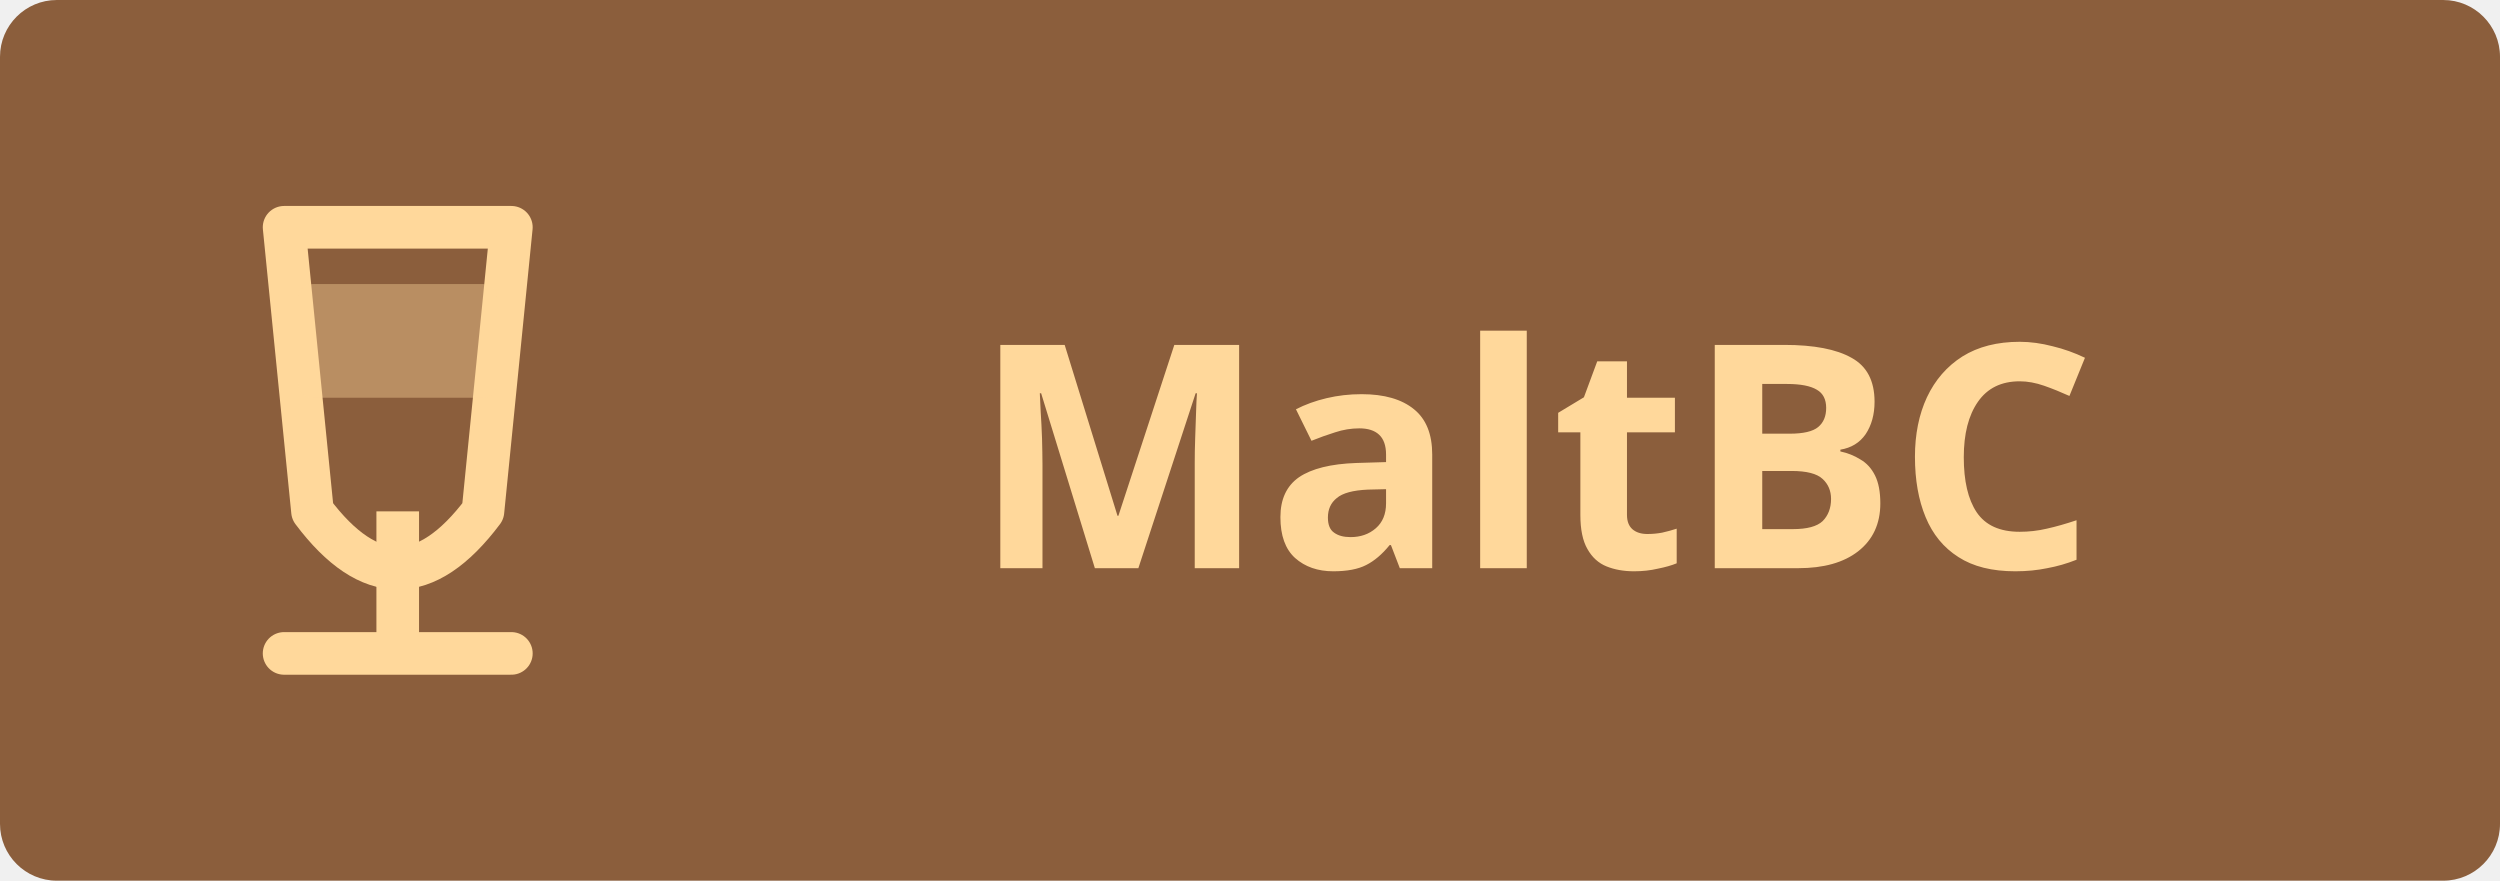
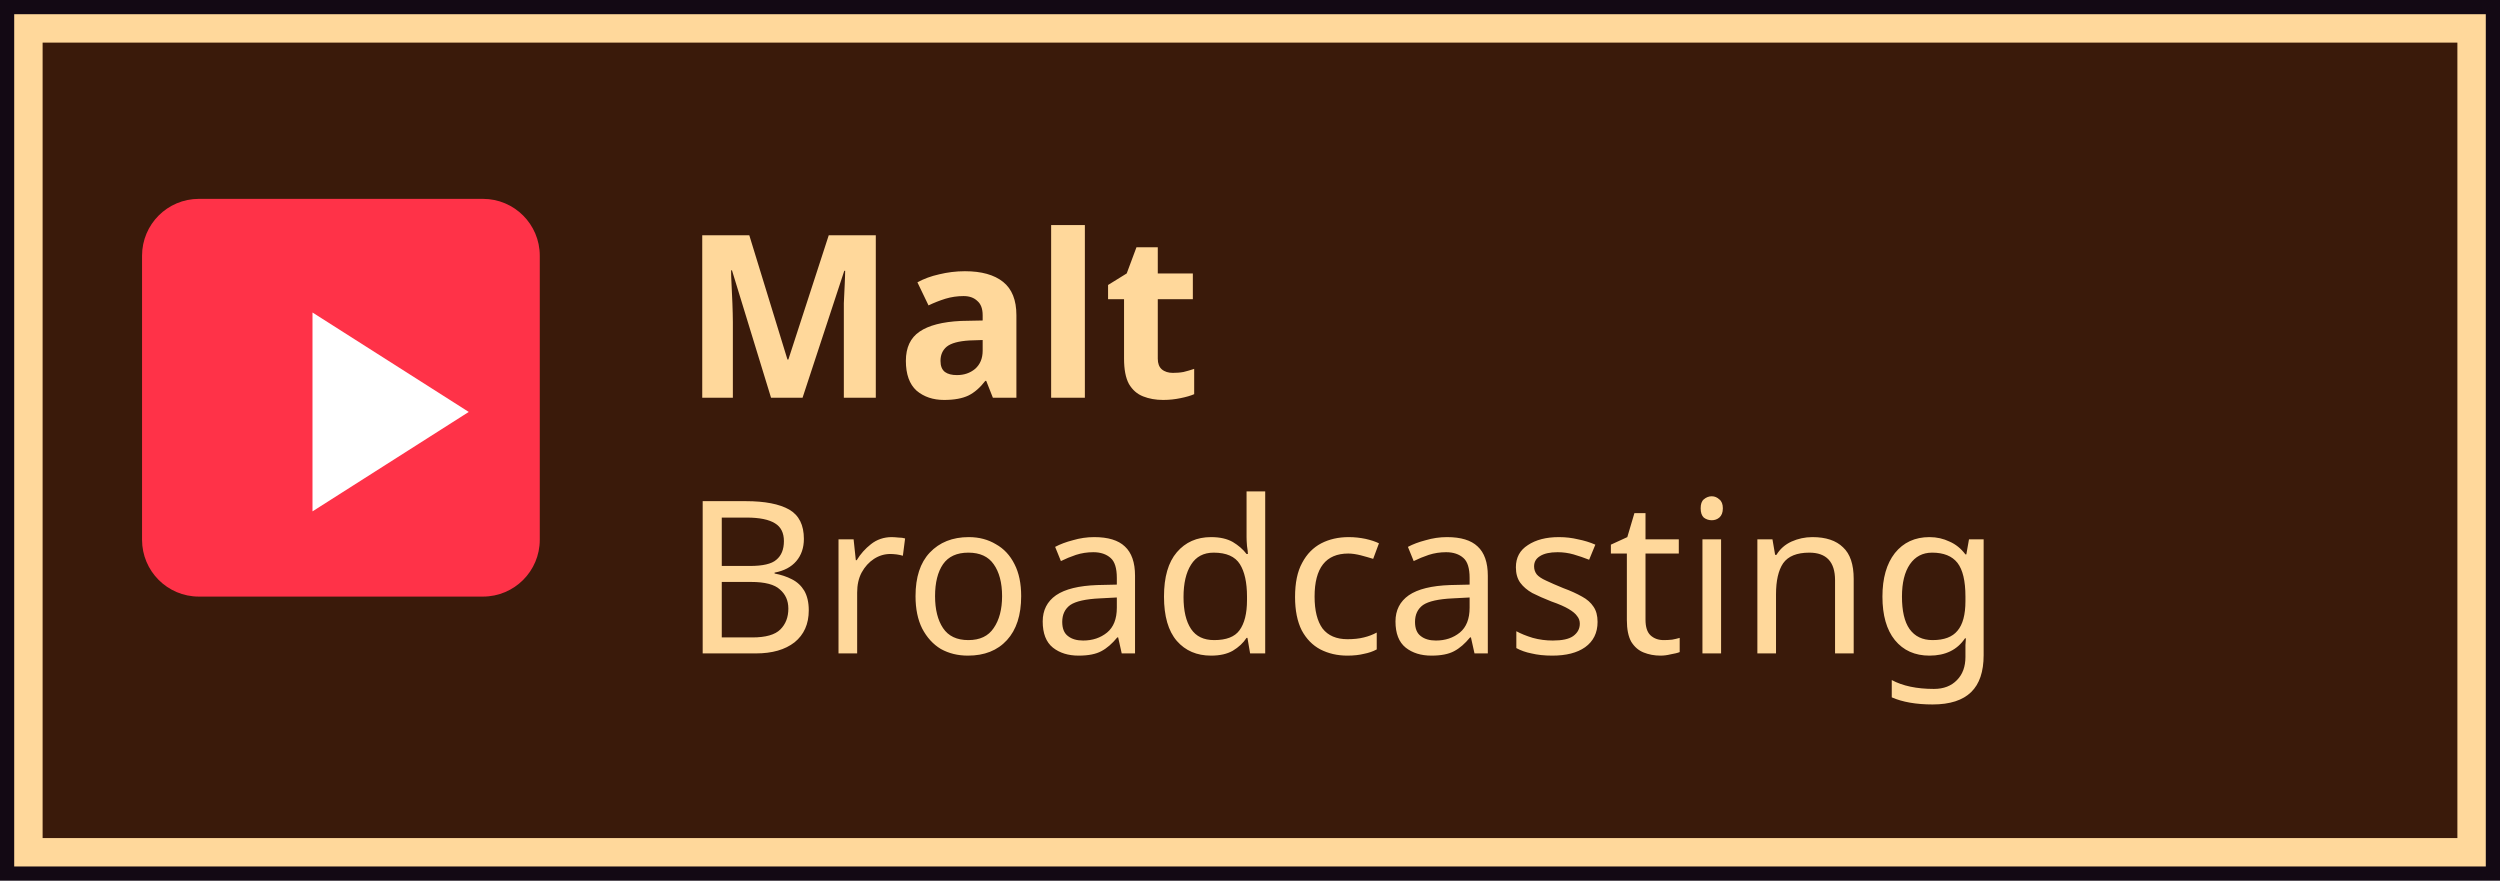
<svg xmlns="http://www.w3.org/2000/svg" width="88" height="31" viewBox="0 0 88 31">
-   <rect width="88" height="31" fill="#8b5e3c" rx="2" />
-   <path d="M10 8 L18 8 L17 18 Q14 22 11 18 Z" fill="none" stroke="#ffd89b" stroke-width="1.5" stroke-linejoin="round" />
-   <line x1="14" y1="18" x2="14" y2="23" stroke="#ffd89b" stroke-width="1.5" />
-   <line x1="10" y1="23" x2="18" y2="23" stroke="#ffd89b" stroke-width="1.5" stroke-linecap="round" />
-   <rect x="10.5" y="10" width="7" height="4" rx="0.5" fill="#ffd89b" opacity="0.4" />
-   <text x="54" y="20" text-anchor="middle" fill="#ffd89b" font-family="Verdana,sans-serif" font-size="11" font-weight="bold">MaltBC</text>
+   <rect width="88" height="31" fill="#130914" />
+   <rect x="1" y="1" width="86" height="29" fill="#3a1a0a" stroke="#ffd89b" />
+   <rect x="5" y="7" width="14" height="14" rx="2" fill="#ff3248" />
+   <path d="M11 11l5.5 3.5-5.5 3.5z" fill="#fff" />
+   <text x="24" y="14" font-family="Verdana, sans-serif" font-size="8" fill="#ffd89b" font-weight="bold">Malt</text>
+   <text x="24" y="23" font-family="Verdana, sans-serif" font-size="7.5" fill="#ffd89b">Broadcasting</text>
</svg>
